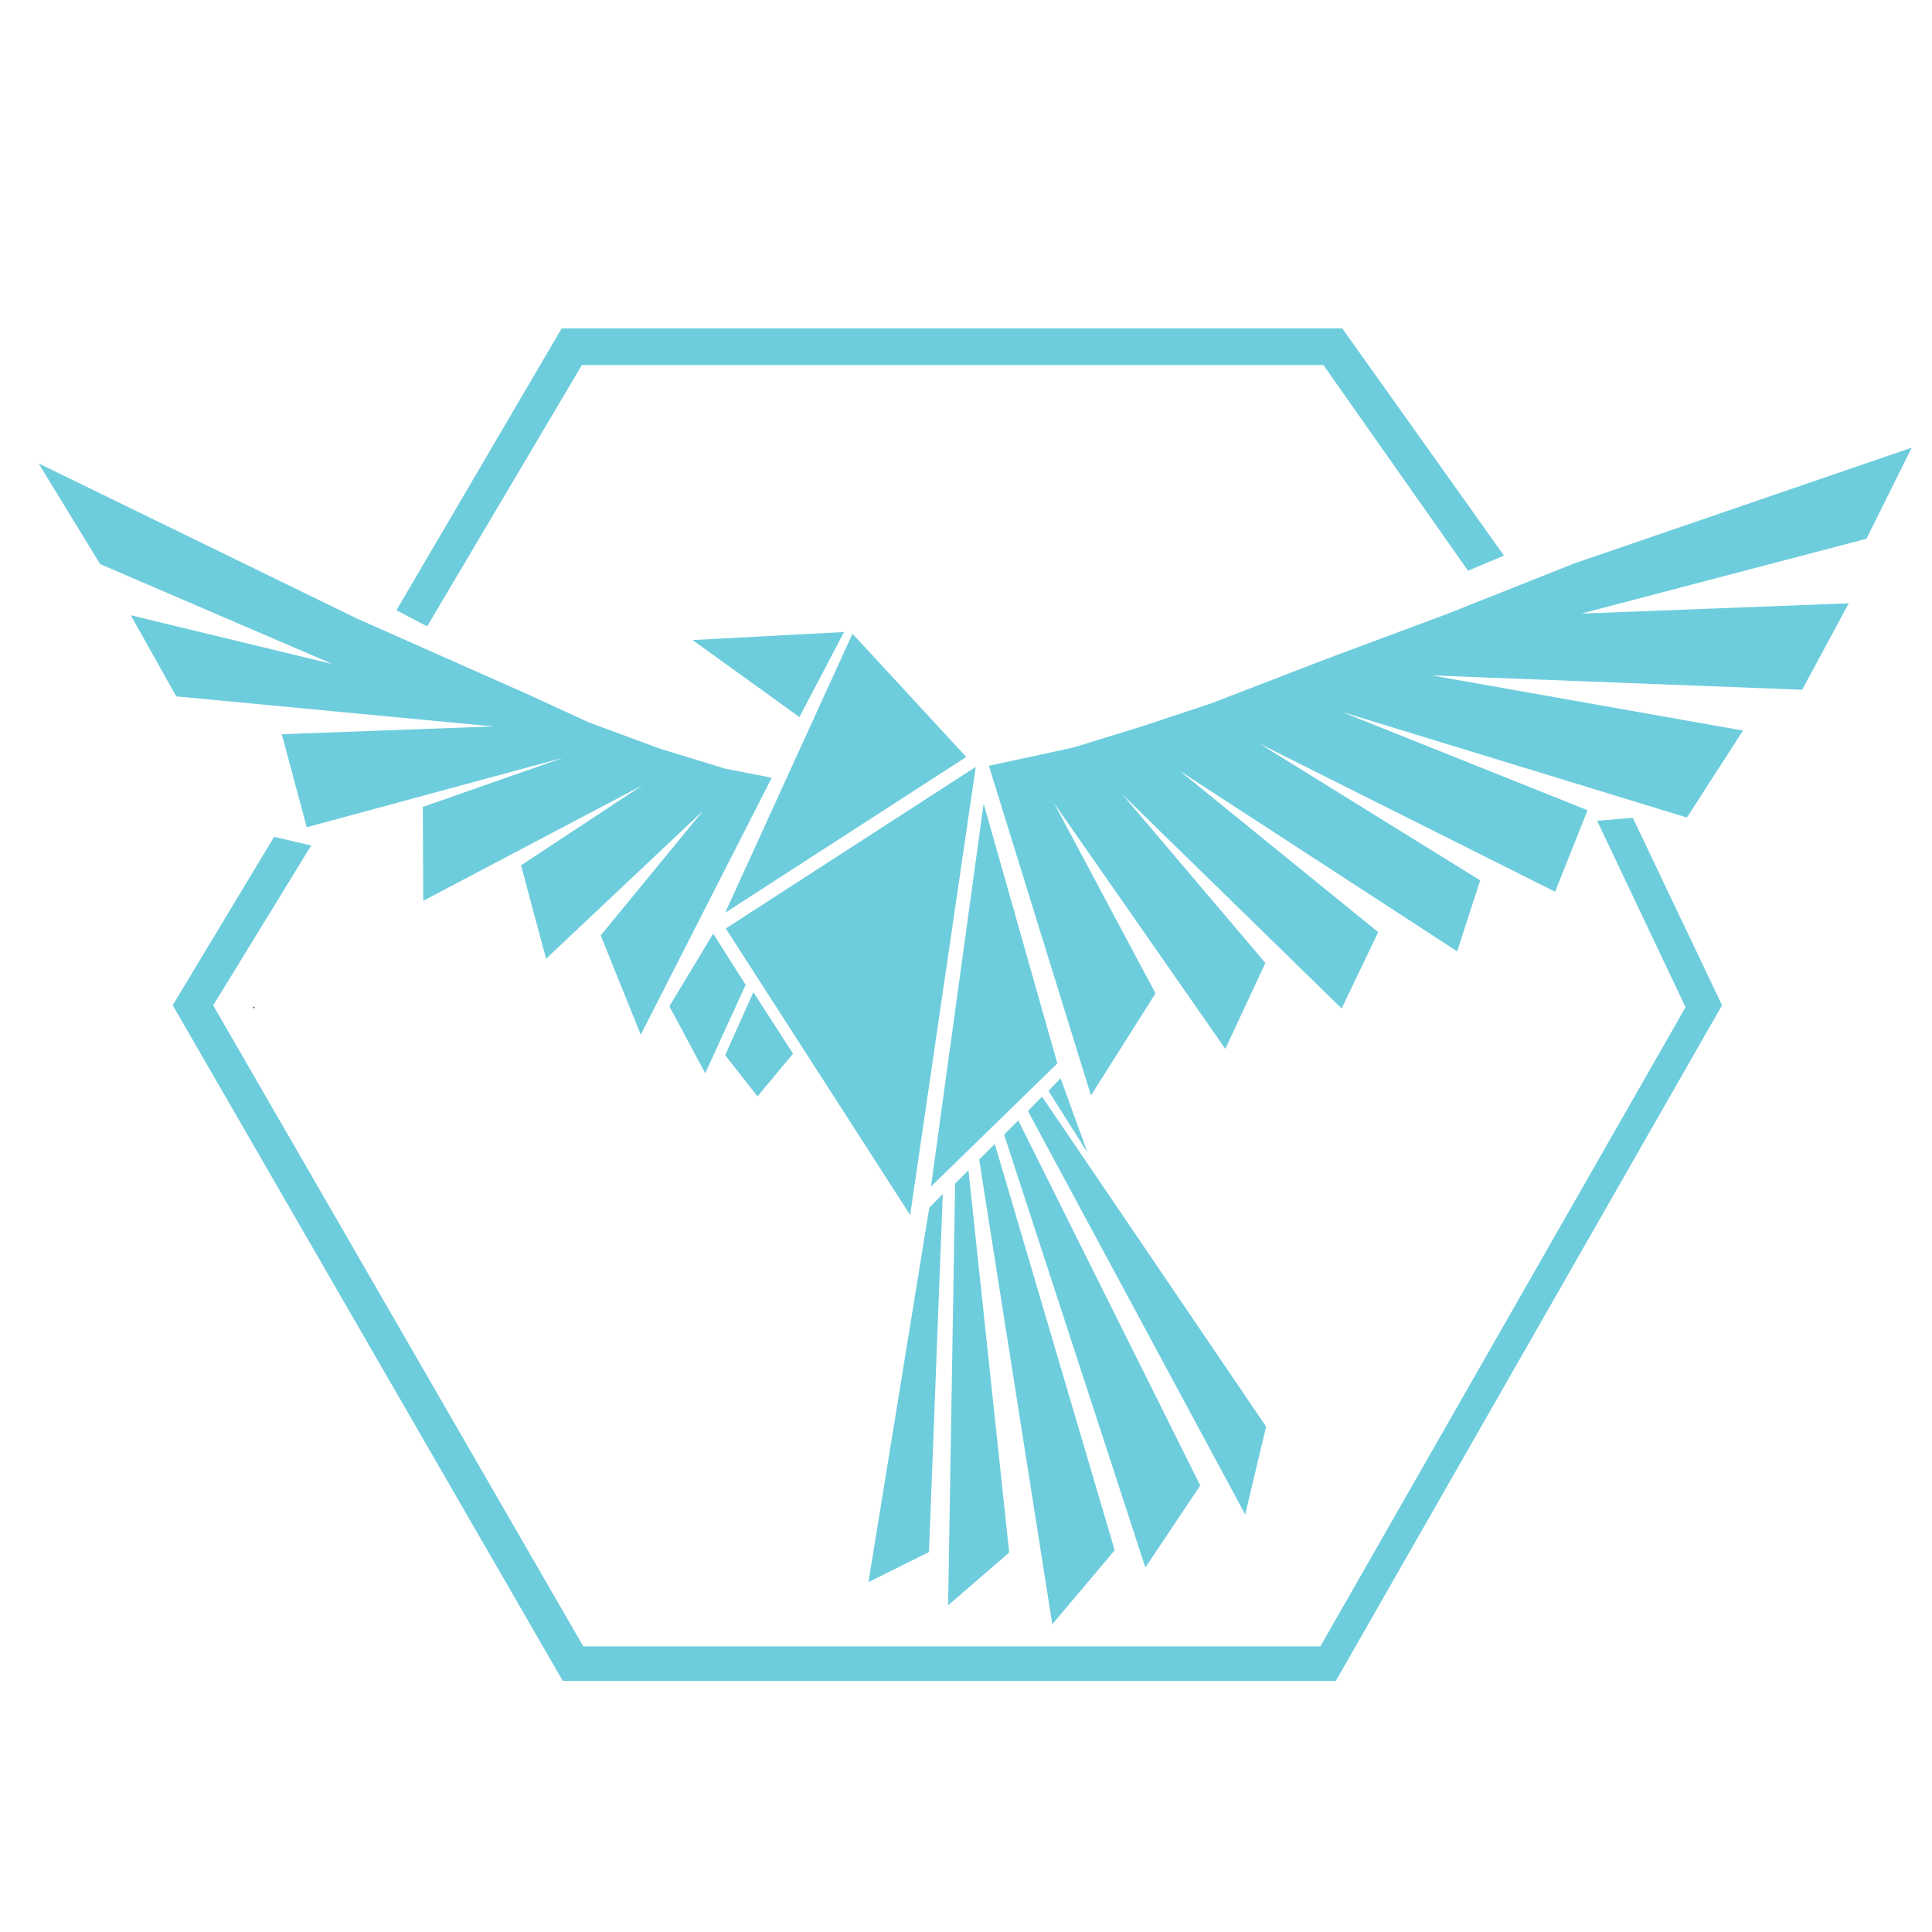
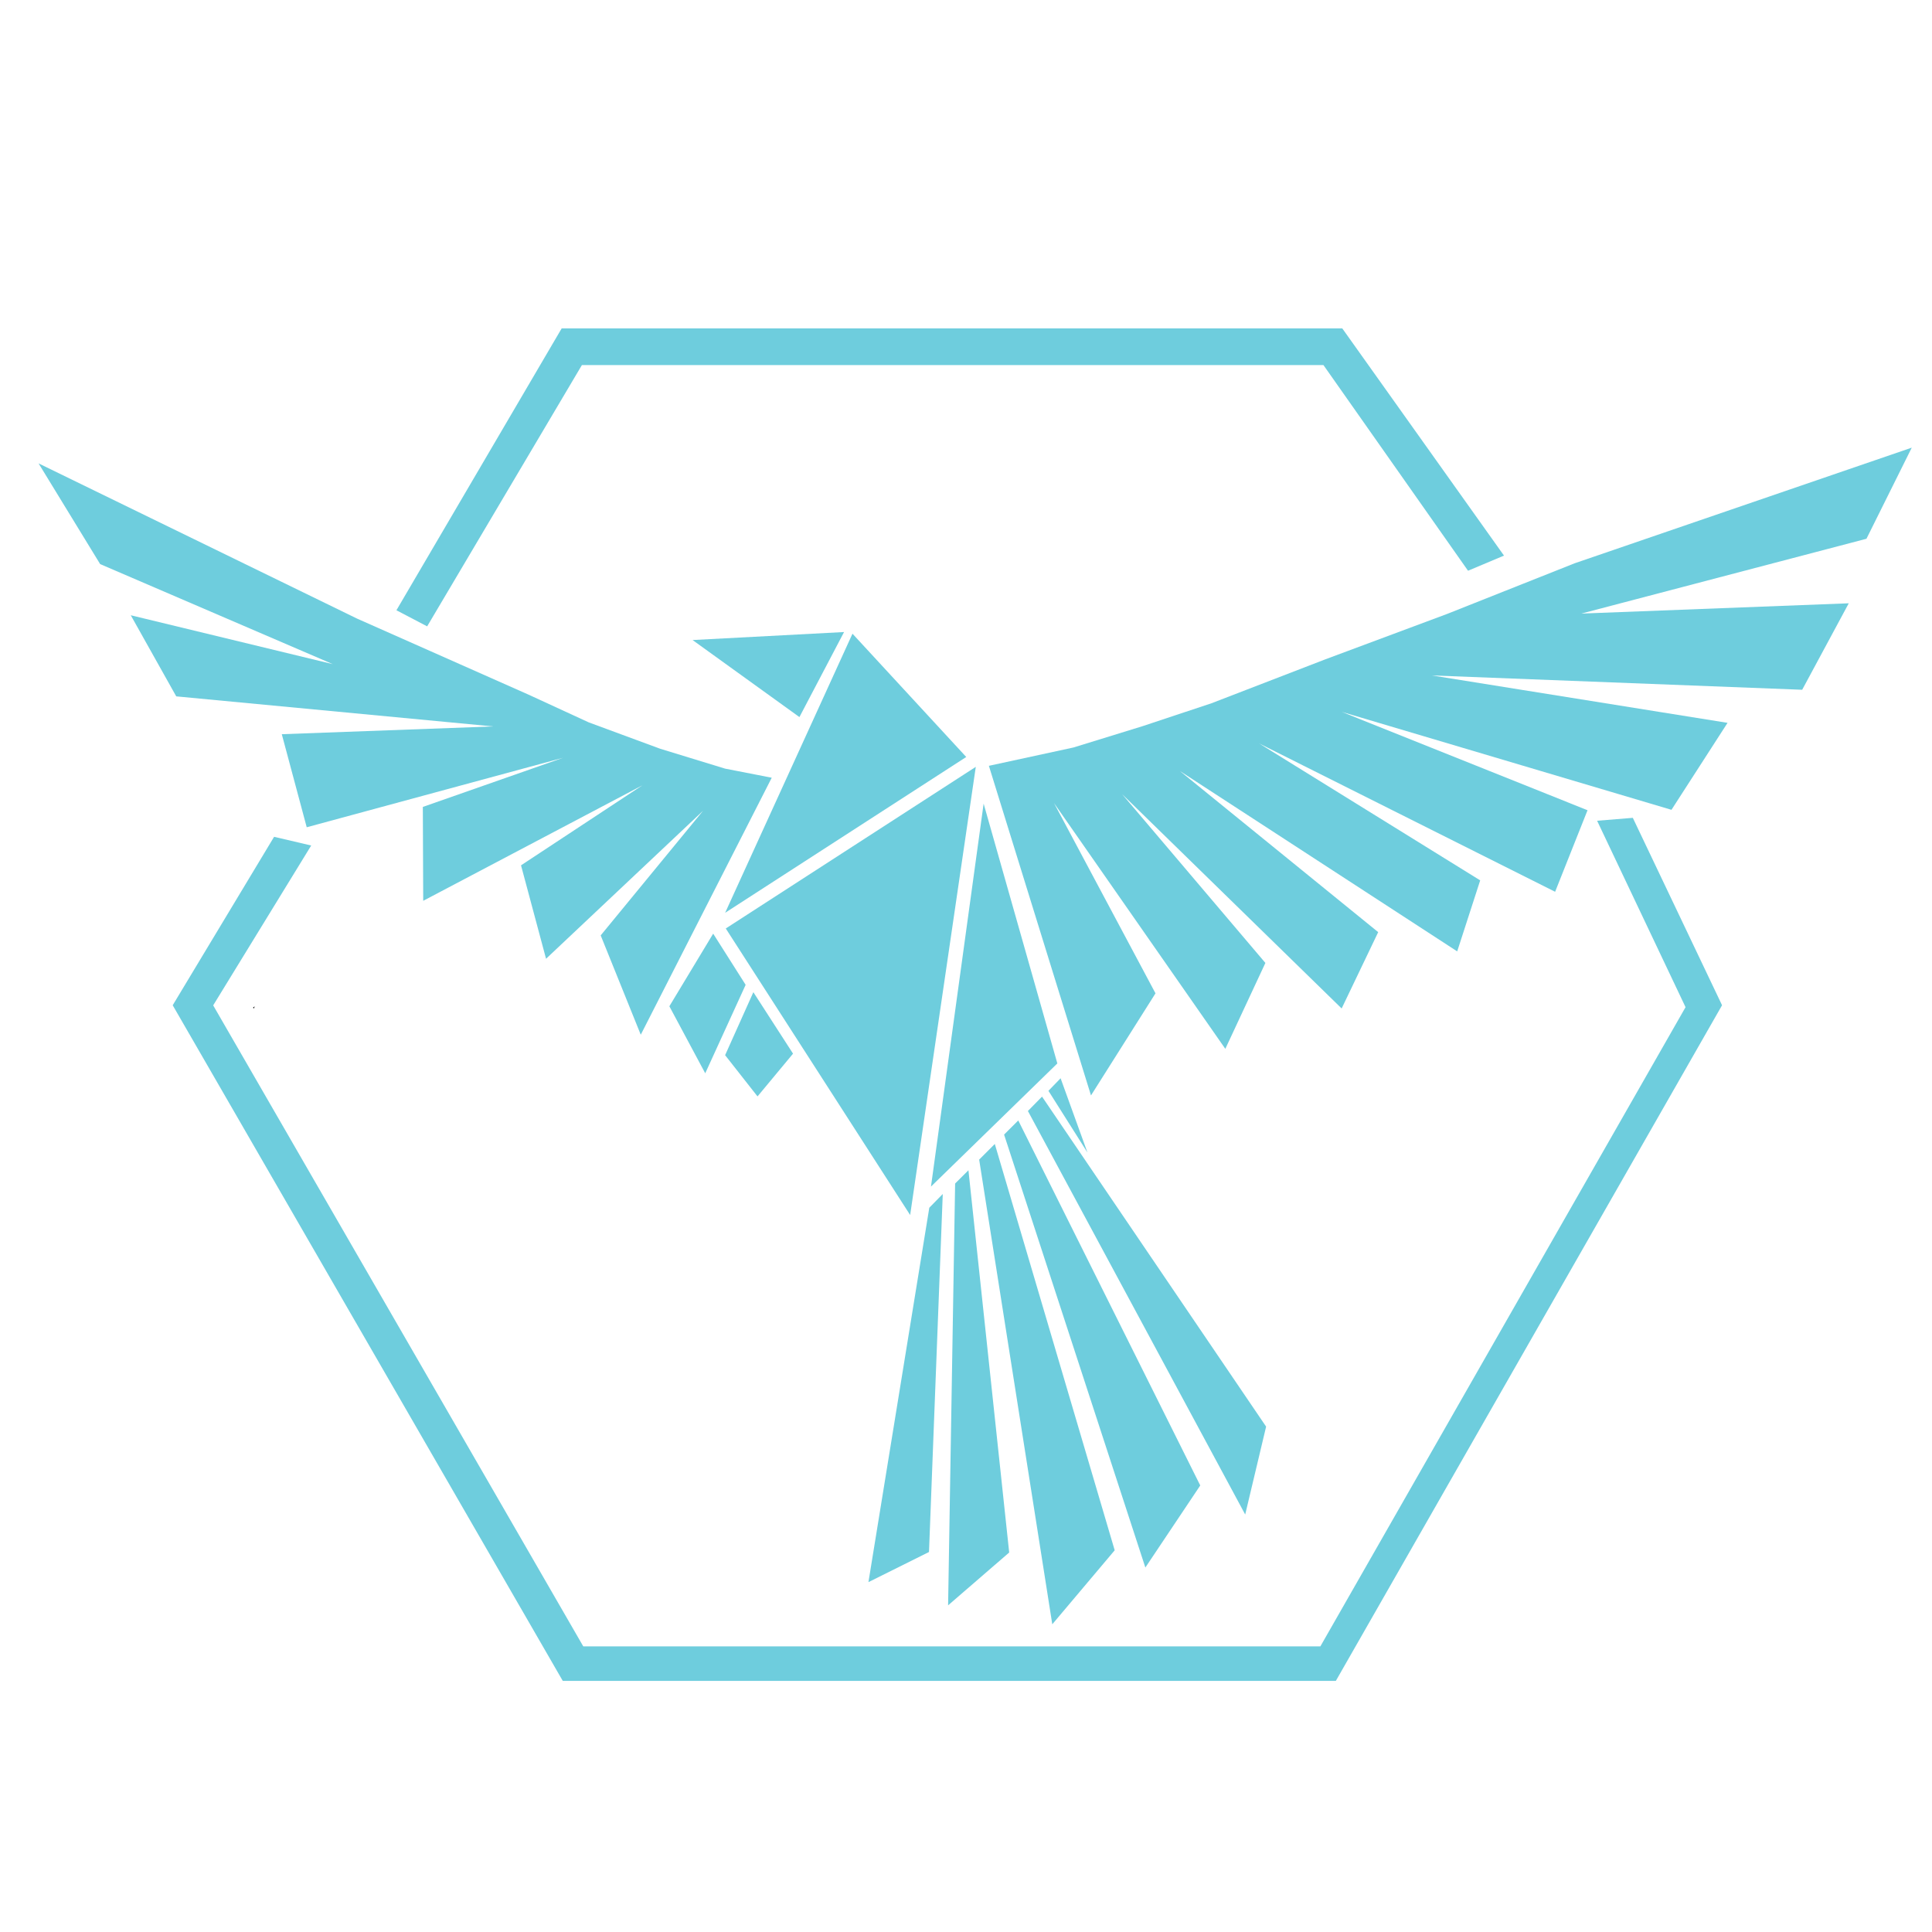
<svg xmlns="http://www.w3.org/2000/svg" width="1000" height="1000" viewBox="0 0 264.583 264.583" version="1.1" id="svg248">
  <defs id="defs245" />
  <g id="layer1">
    <g id="g1074" transform="translate(17.95858,-13.43051)">
      <g id="g1290" transform="translate(-2.645833,-1.058333)">
        <g id="g480" transform="translate(-0.5291666,1.5875)">
          <g id="g524" transform="translate(1.5875,0.5291667)">
            <path style="fill:#6ecddd;fill-opacity:1;stroke-width:0.301" d="m 21.164,126.973 5.084,1.188 -13.424,21.893 50.681,87.782 h 100.947 l 50.009,-87.534 -12.111,-25.53 4.889,-0.399 12.221,25.666 -52.891,92.526 H 60.699 L 7.28,150.039 Z" id="path1421" />
            <path style="fill:#6ecddd;fill-opacity:1;stroke-width:0.301" d="M -2.656,89.623 29.199,103.323 1.538,96.63 l 6.227,11.108 43.403,4.117 -28.948,1.065 3.414,12.744 35.11,-9.516 -19.209,6.73 0.052,12.858 30.016,-15.817 -16.622,10.958 3.428,12.795 21.497,-20.262 -14.014,17.062 5.488,13.604 17.937,-35.196 -6.386,-1.245 -8.889,-2.722 -9.789,-3.614 -8.222,-3.788 L 32.527,97.088 -11.089,75.833 Z" id="path541" />
            <path style="fill:#6ecddd;fill-opacity:1;stroke-width:0.301" d="m 81.297,140.233 -6,9.947 4.912,9.178 5.534,-12.115 z" id="path543" />
            <path style="fill:#6ecddd;fill-opacity:1;stroke-width:0.301" d="m 86.801,148.25 -3.869,8.626 4.437,5.647 4.865,-5.856 z" id="path545" />
            <path style="fill:#6ecddd;fill-opacity:1;stroke-width:0.301" d="M 78.475,100.024 93.108,110.574 99.221,98.928 Z" id="path547" />
            <path style="fill:#6ecddd;fill-opacity:1;stroke-width:0.301" d="M 82.936,137.376 100.374,99.156 115.953,116.039 Z" id="path549" />
            <path style="fill:#6ecddd;fill-opacity:1;stroke-width:0.301" d="m 117.261,117.39 -8.988,61.378 -25.251,-39.242 z" id="path551" />
            <path style="fill:#6ecddd;fill-opacity:1;stroke-width:0.301" d="m 118.335,122.428 -7.211,52.443 17.305,-16.864 z" id="path553" />
-             <path style="fill:#6ecddd;fill-opacity:1;stroke-width:0.335" d="m 119.054,117.249 13.983,45.142 8.834,-13.984 -13.899,-26.058 23.463,33.66 5.486,-11.765 -19.617,-23.113 30.061,29.349 5.005,-10.453 -27.161,-22.07 37.98,24.705 3.149,-9.726 -30.275,-18.753 40.536,20.315 4.438,-11.166 -33.664,-13.474 47.276,14.475 7.68,-11.911 -42.605,-7.55 50.709,1.962 6.378,-11.842 -36.628,1.409 39.051,-10.246 6.206,-12.478 -46.167,15.835 -17.457,6.933 -16.696,6.225 -15.583,6.012 -9.446,3.14 -9.461,2.918 z" id="path555" />
+             <path style="fill:#6ecddd;fill-opacity:1;stroke-width:0.335" d="m 119.054,117.249 13.983,45.142 8.834,-13.984 -13.899,-26.058 23.463,33.66 5.486,-11.765 -19.617,-23.113 30.061,29.349 5.005,-10.453 -27.161,-22.07 37.98,24.705 3.149,-9.726 -30.275,-18.753 40.536,20.315 4.438,-11.166 -33.664,-13.474 45.16,13.417 7.68,-11.911 -40.488,-6.492 50.709,1.962 6.378,-11.842 -36.628,1.409 39.051,-10.246 6.206,-12.478 -46.167,15.835 -17.457,6.933 -16.696,6.225 -15.583,6.012 -9.446,3.14 -9.461,2.918 z" id="path555" />
            <path style="fill:#6ecddd;fill-opacity:1;stroke-width:0.301" d="m 110.894,177.766 1.844,-1.878 -1.885,49.027 -8.293,4.127 z" id="path557" />
            <path style="fill:#6ecddd;fill-opacity:1;stroke-width:0.301" d="m 114.431,174.451 1.823,-1.812 5.581,52.345 -8.366,7.235 z" id="path559" />
            <path style="fill:#6ecddd;fill-opacity:1;stroke-width:0.301" d="m 117.723,171.176 2.142,-2.139 16.419,55.644 -8.547,10.134 z" id="path561" />
            <path style="fill:#6ecddd;fill-opacity:1;stroke-width:0.301" d="m 121.137,167.753 1.941,-1.939 24.923,49.989 -7.518,11.238 z" id="path563" />
            <path style="fill:#6ecddd;fill-opacity:1;stroke-width:0.301" d="m 124.397,164.521 1.935,-1.97 30.688,45.193 -2.863,12.038 z" id="path567" />
            <path style="fill:#6ecddd;fill-opacity:1;stroke-width:0.301" d="m 37.918,95.946 4.209,2.204 21.191,-35.78 H 164.872 l 19.801,28.163 4.924,-2.072 -22.145,-31.114 H 60.547 Z" id="path569" />
            <path style="fill:#000000;stroke-width:0.301" d="m 18.292,150.343 0.067,0.162 0.165,-0.303 z" id="path575" />
            <path style="fill:#6ecddd;fill-opacity:1;stroke-width:0.301" d="m 127.21,161.756 5.344,8.454 -3.679,-10.172 z" id="path2459" />
          </g>
        </g>
      </g>
    </g>
  </g>
</svg>
